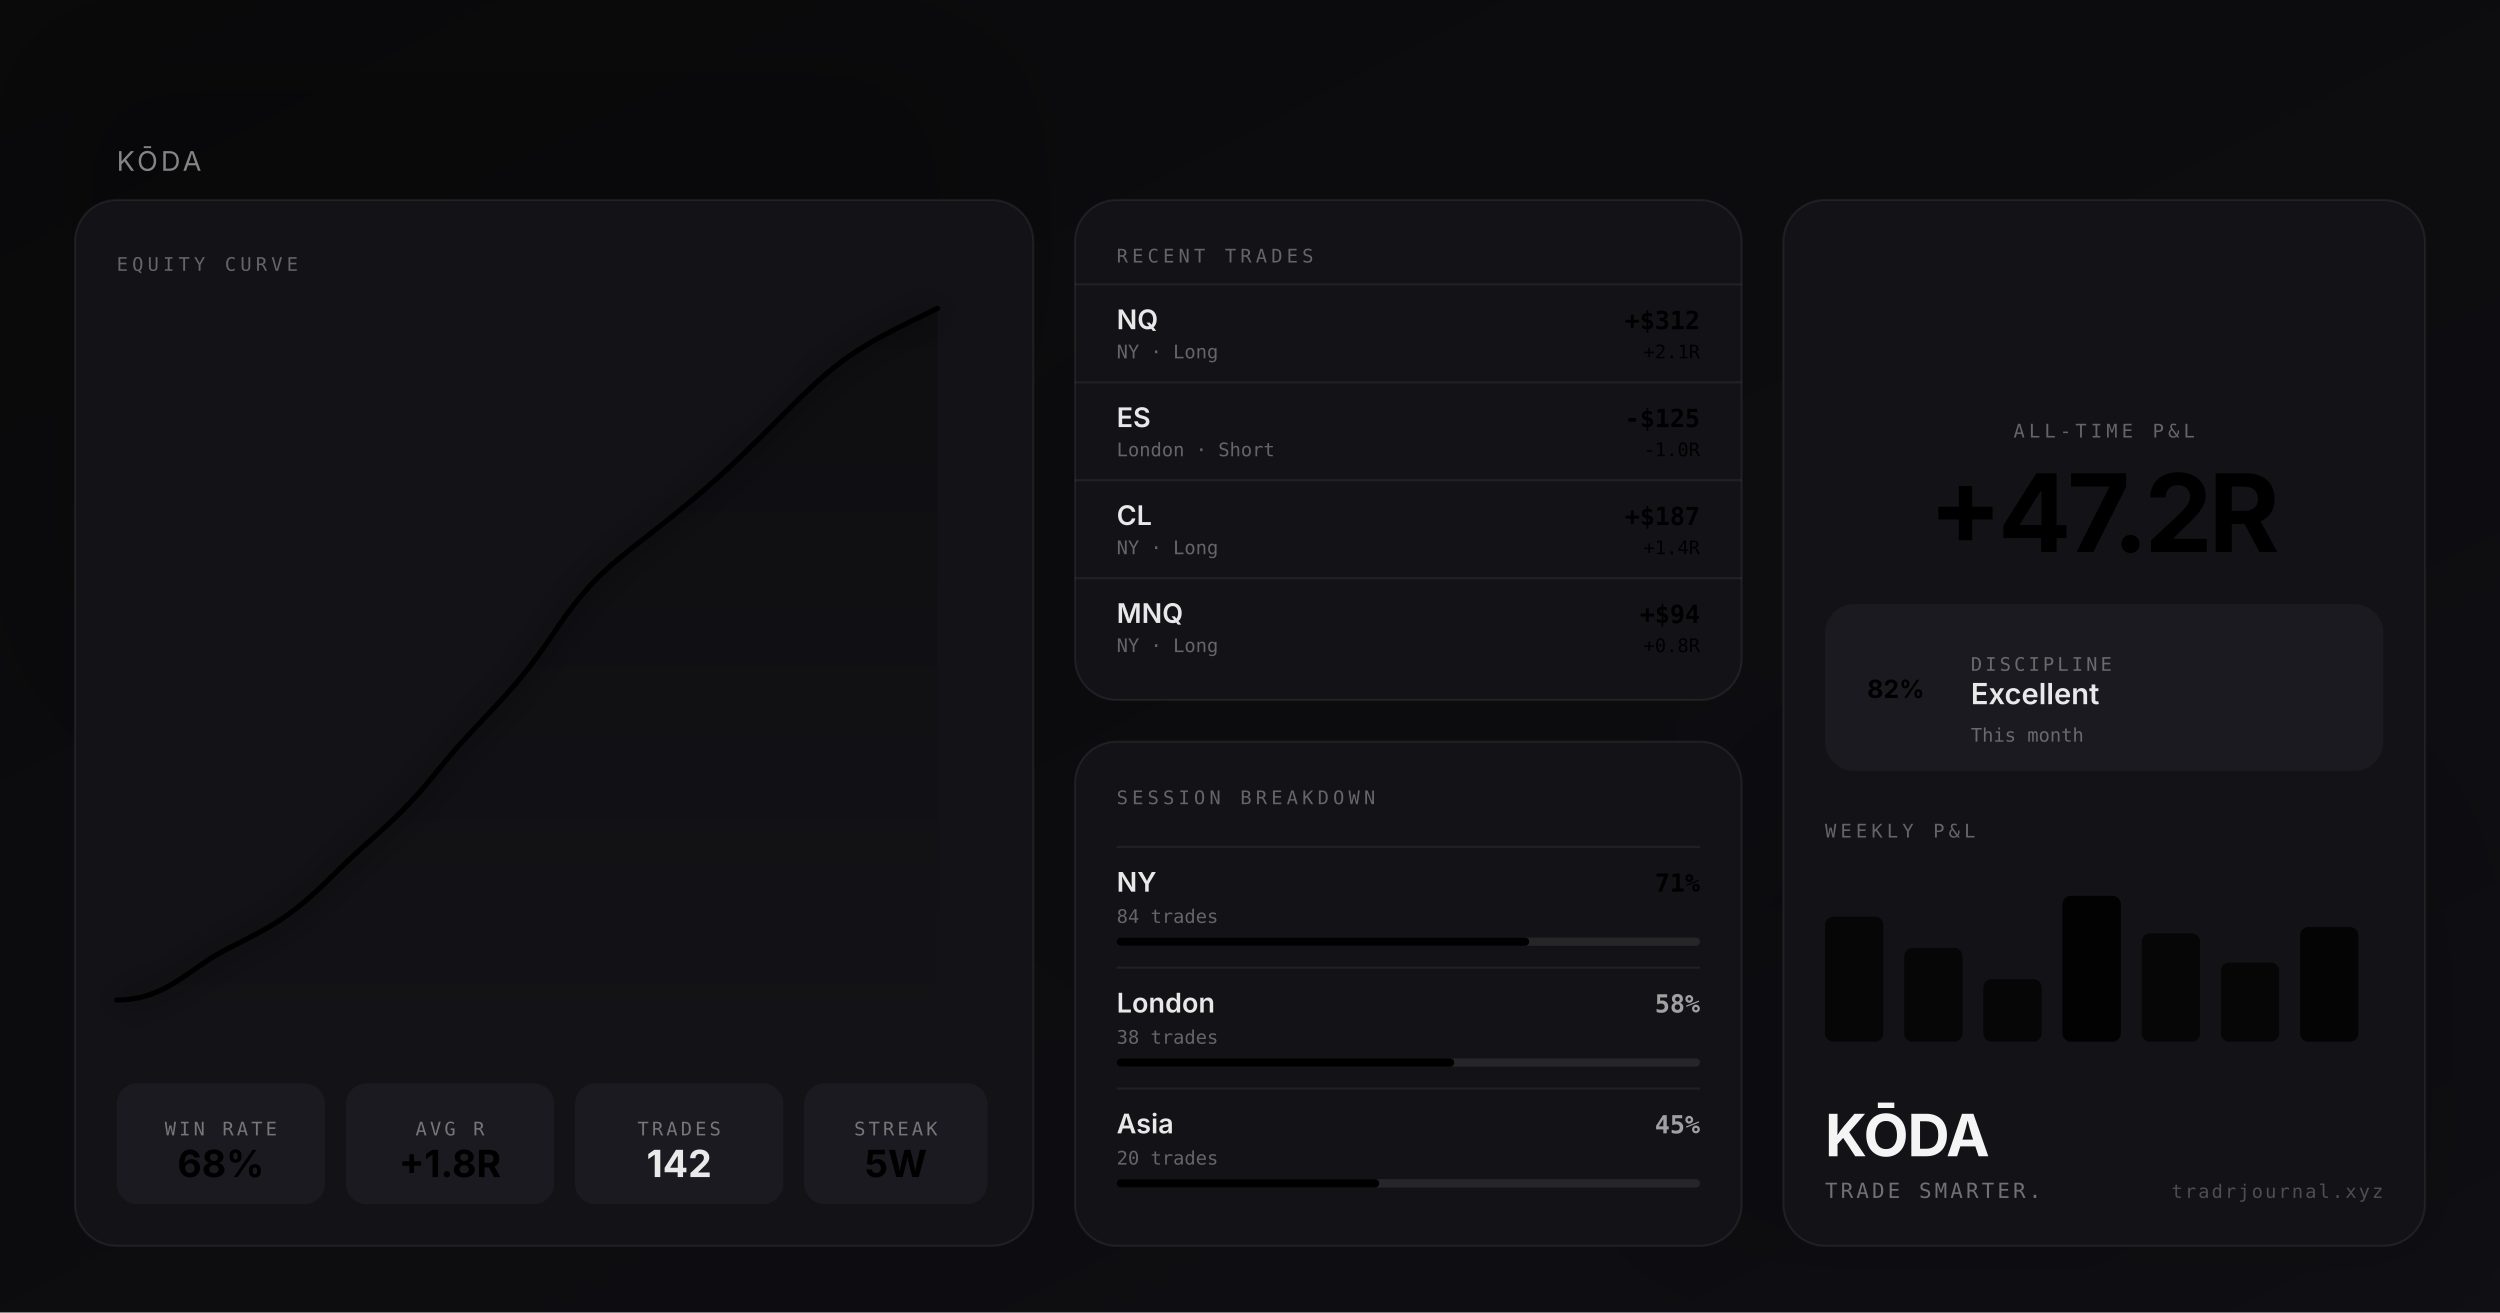
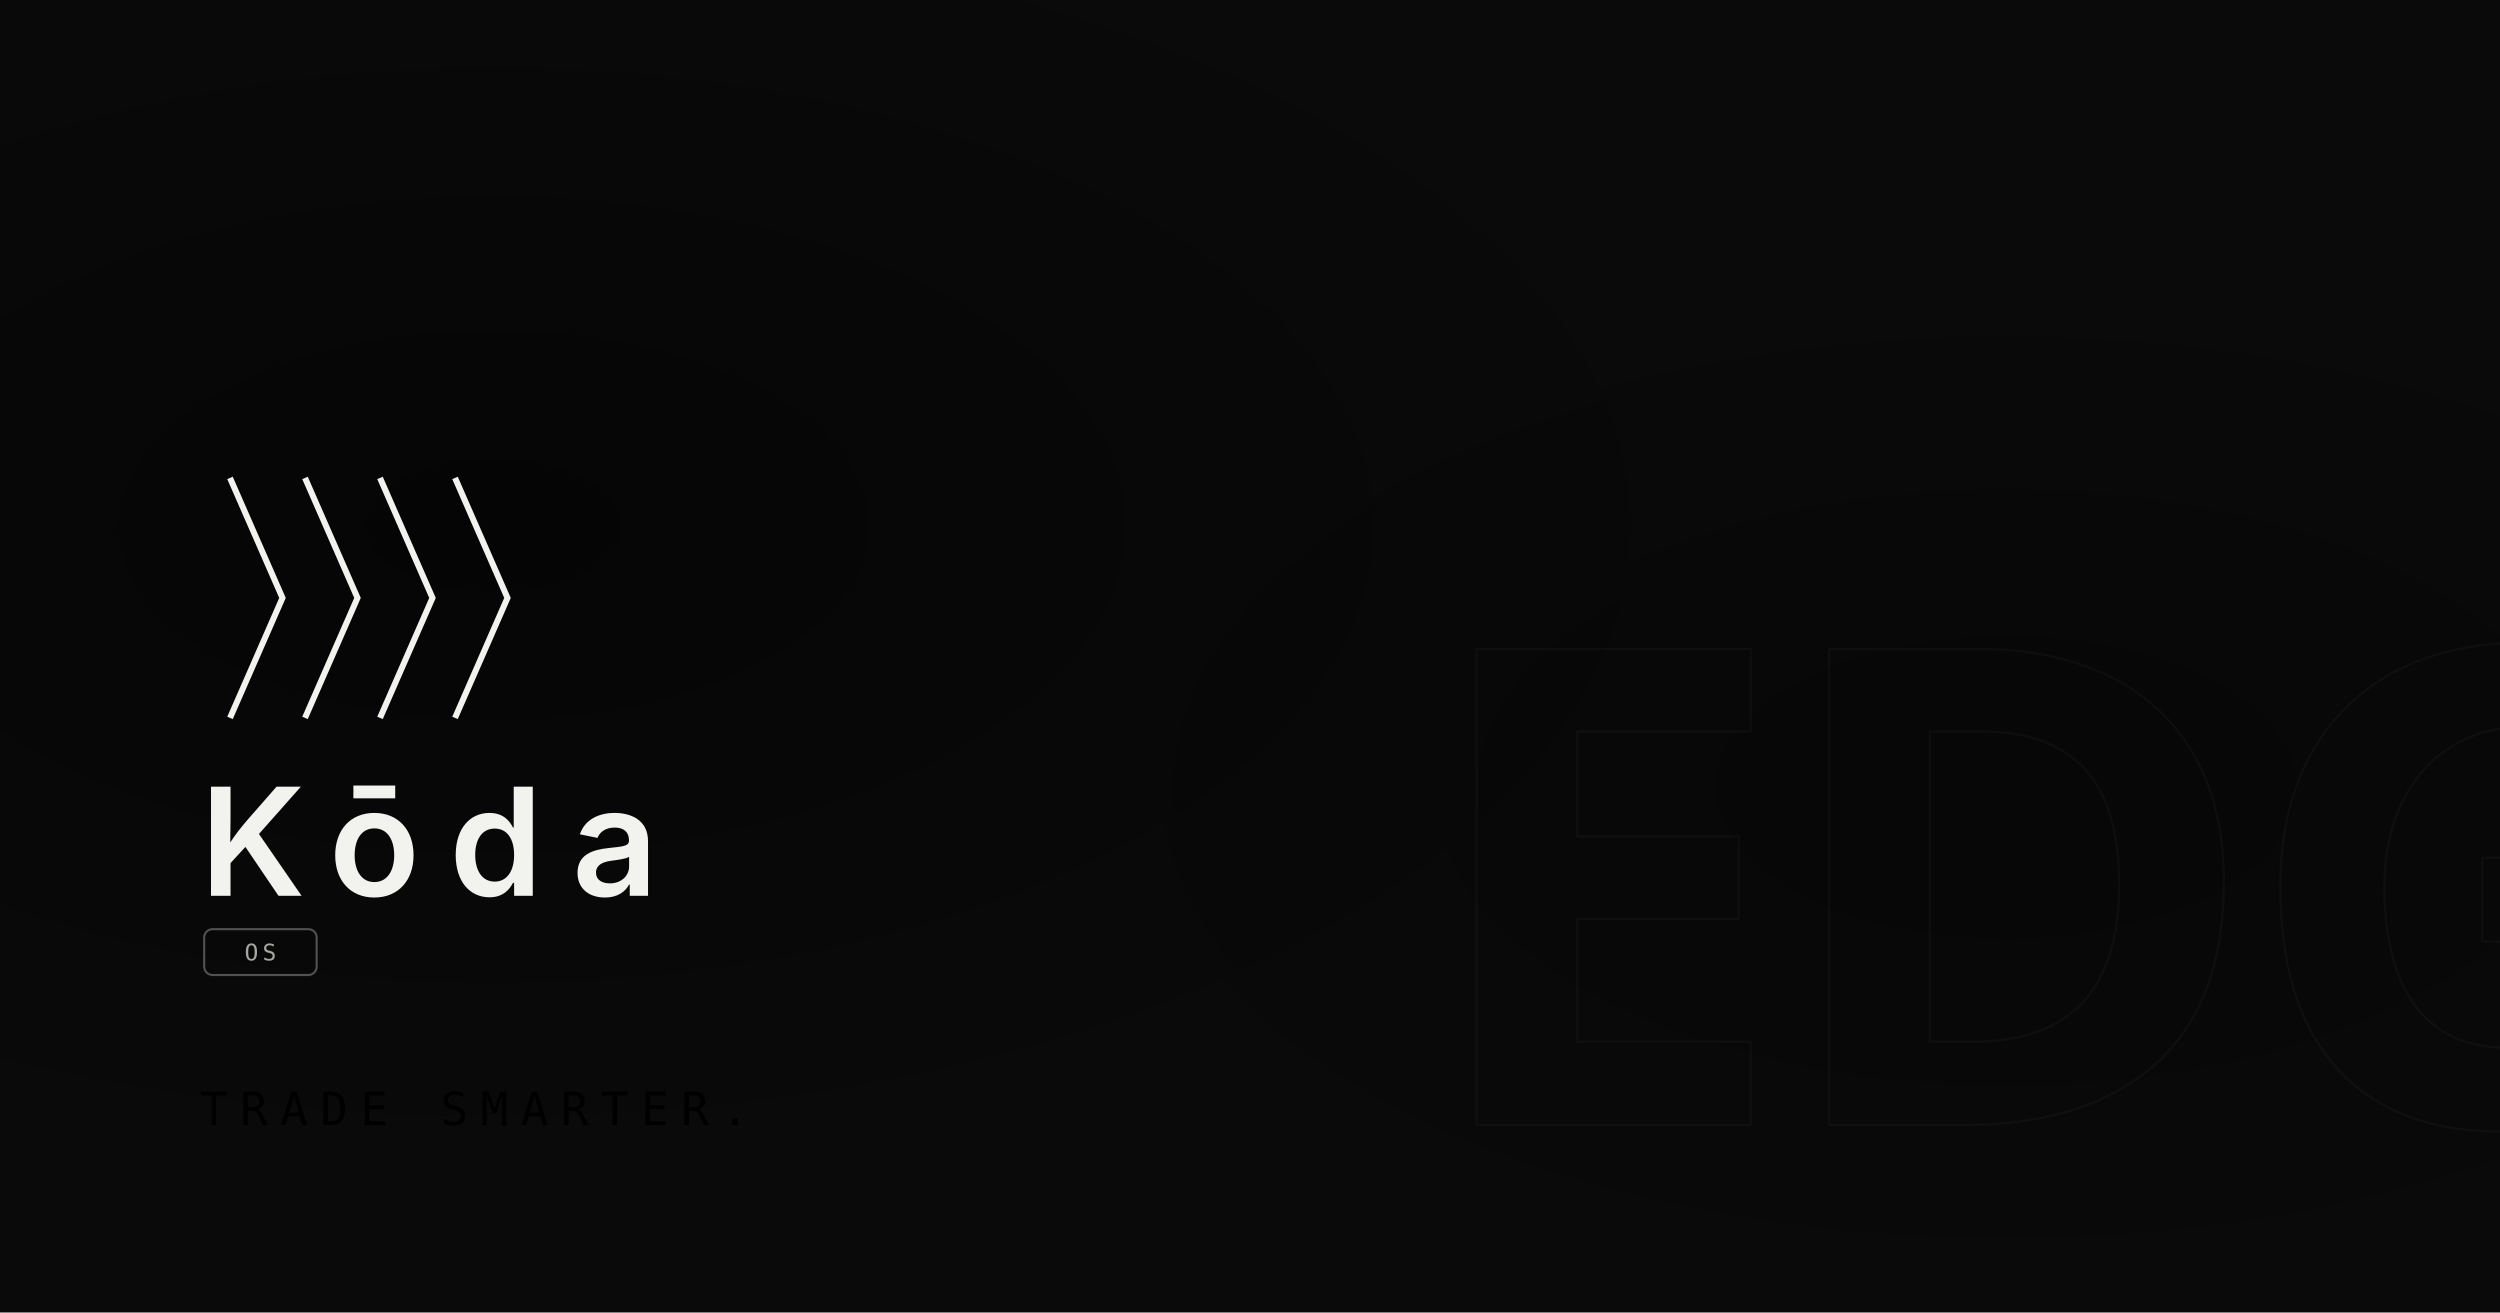
<svg xmlns="http://www.w3.org/2000/svg" viewBox="0 0 1200 630" width="1200" height="630">
  <defs>
-     <linearGradient id="bg" x1="0" y1="0" x2="1" y2="1">
-       <stop offset="0%" stop-color="#0A0A0B" />
-       <stop offset="100%" stop-color="#0f0f14" />
-     </linearGradient>
-     <linearGradient id="green" x1="0" y1="0" x2="0" y2="1">
-       <stop offset="0%" stop-color="oklch(0.78 0.18 152)" stop-opacity="0.9" />
-       <stop offset="100%" stop-color="oklch(0.78 0.18 152)" stop-opacity="0.2" />
-     </linearGradient>
-     <linearGradient id="red" x1="0" y1="0" x2="0" y2="1">
-       <stop offset="0%" stop-color="oklch(0.70 0.21 25)" stop-opacity="0.9" />
-       <stop offset="100%" stop-color="oklch(0.70 0.21 25)" stop-opacity="0.2" />
-     </linearGradient>
-     <linearGradient id="equity" x1="0" y1="0" x2="1" y2="0">
-       <stop offset="0%" stop-color="oklch(0.74 0.16 250)" />
-       <stop offset="100%" stop-color="oklch(0.84 0.14 175)" />
-     </linearGradient>
-     <linearGradient id="equityFill" x1="0" y1="0" x2="0" y2="1">
-       <stop offset="0%" stop-color="oklch(0.74 0.16 250)" stop-opacity="0.25" />
-       <stop offset="100%" stop-color="oklch(0.74 0.16 250)" stop-opacity="0" />
-     </linearGradient>
-     <filter id="glow">
-       <feGaussianBlur stdDeviation="8" result="blur" />
-       <feMerge>
-         <feMergeNode in="blur" />
-         <feMergeNode in="SourceGraphic" />
-       </feMerge>
-     </filter>
-     <filter id="blur40">
-       <feGaussianBlur stdDeviation="40" />
-     </filter>
-     <clipPath id="card1clip">
-       <rect x="36" y="96" width="460" height="502" rx="20" />
-     </clipPath>
-     <clipPath id="card2clip">
-       <rect x="516" y="96" width="320" height="240" rx="20" />
-     </clipPath>
-     <clipPath id="card3clip">
-       <rect x="516" y="356" width="320" height="242" rx="20" />
-     </clipPath>
-     <clipPath id="card4clip">
-       <rect x="856" y="96" width="308" height="502" rx="20" />
-     </clipPath>
+     <radialGradient id="orb1" cx="20%" cy="40%" r="50%">
+       <stop offset="0%" stop-color="oklch(0.55 0.22 252)" stop-opacity="0.5" />
+       <stop offset="100%" stop-color="transparent" />
+     </radialGradient>
+     <radialGradient id="orb2" cx="80%" cy="60%" r="40%">
+       <stop offset="0%" stop-color="oklch(0.68 0.18 175)" stop-opacity="0.35" />
+       <stop offset="100%" stop-color="transparent" />
+     </radialGradient>
  </defs>
-   <rect width="1200" height="630" fill="url(#bg)" />
-   <circle cx="200" cy="100" r="280" fill="oklch(0.55 0.22 252)" filter="url(#blur40)" opacity="0.18" />
-   <circle cx="1000" cy="530" r="220" fill="oklch(0.68 0.18 175)" filter="url(#blur40)" opacity="0.14" />
-   <circle cx="620" cy="320" r="180" fill="oklch(0.45 0.20 268)" filter="url(#blur40)" opacity="0.10" />
-   <rect x="36" y="96" width="460" height="502" rx="20" fill="#131317" stroke="rgba(255,255,255,0.07)" stroke-width="1" />
-   <path d="M56,480 C80,480 90,465 110,455 S140,440 160,420 S190,395 210,370 S245,335 265,305 S295,270 320,250 S355,220 380,195 S415,165 450,148 L450,510 L56,510 Z" fill="url(#equityFill)" clip-path="url(#card1clip)" />
-   <path d="M56,480 C80,480 90,465 110,455 S140,440 160,420 S190,395 210,370 S245,335 265,305 S295,270 320,250 S355,220 380,195 S415,165 450,148" fill="none" stroke="url(#equity)" stroke-width="2.5" stroke-linecap="round" filter="url(#glow)" clip-path="url(#card1clip)" />
-   <text x="56" y="130" font-family="'SF Mono', 'Geist Mono', monospace" font-size="9" fill="rgba(255,255,255,0.35)" letter-spacing="2">EQUITY CURVE</text>
-   <text x="56" y="82" font-family="'SF Pro Display', 'Geist', system-ui, sans-serif" font-size="13" fill="rgba(255,255,255,0.5)" letter-spacing="1.5">KŌDA</text>
-   <circle cx="90" cy="500" r="0" fill="none" />
-   <rect x="56" y="520" width="100" height="58" rx="10" fill="#1A1A20" />
-   <text x="106" y="545" text-anchor="middle" font-family="'SF Mono', 'Geist Mono', monospace" font-size="9" fill="rgba(255,255,255,0.4)" letter-spacing="1.5">WIN RATE</text>
-   <text x="106" y="565" text-anchor="middle" font-family="'SF Pro Display', 'Geist', system-ui, sans-serif" font-size="18" font-weight="700" fill="oklch(0.78 0.18 152)">68%</text>
-   <rect x="166" y="520" width="100" height="58" rx="10" fill="#1A1A20" />
-   <text x="216" y="545" text-anchor="middle" font-family="'SF Mono', 'Geist Mono', monospace" font-size="9" fill="rgba(255,255,255,0.4)" letter-spacing="1.5">AVG R</text>
-   <text x="216" y="565" text-anchor="middle" font-family="'SF Pro Display', 'Geist', system-ui, sans-serif" font-size="18" font-weight="700" fill="oklch(0.78 0.18 152)">+1.8R</text>
-   <rect x="276" y="520" width="100" height="58" rx="10" fill="#1A1A20" />
-   <text x="326" y="545" text-anchor="middle" font-family="'SF Mono', 'Geist Mono', monospace" font-size="9" fill="rgba(255,255,255,0.4)" letter-spacing="1.5">TRADES</text>
-   <text x="326" y="565" text-anchor="middle" font-family="'SF Pro Display', 'Geist', system-ui, sans-serif" font-size="18" font-weight="700" fill="rgba(255,255,255,0.9)">142</text>
-   <rect x="386" y="520" width="88" height="58" rx="10" fill="#1A1A20" />
-   <text x="430" y="545" text-anchor="middle" font-family="'SF Mono', 'Geist Mono', monospace" font-size="9" fill="rgba(255,255,255,0.4)" letter-spacing="1.5">STREAK</text>
-   <text x="430" y="565" text-anchor="middle" font-family="'SF Pro Display', 'Geist', system-ui, sans-serif" font-size="18" font-weight="700" fill="oklch(0.78 0.18 152)">5W</text>
-   <rect x="516" y="96" width="320" height="240" rx="20" fill="#131317" stroke="rgba(255,255,255,0.07)" stroke-width="1" />
-   <text x="536" y="126" font-family="'SF Mono', 'Geist Mono', monospace" font-size="9" fill="rgba(255,255,255,0.35)" letter-spacing="2">RECENT TRADES</text>
-   <rect x="516" y="136" width="320" height="1" fill="rgba(255,255,255,0.06)" />
-   <text x="536" y="158" font-family="'SF Pro Display', 'Geist', system-ui, sans-serif" font-size="13" font-weight="600" fill="rgba(255,255,255,0.9)">NQ</text>
-   <text x="536" y="172" font-family="'SF Mono', 'Geist Mono', monospace" font-size="9" fill="rgba(255,255,255,0.35)">NY · Long</text>
-   <text x="816" y="158" text-anchor="end" font-family="'SF Mono', 'Geist Mono', monospace" font-size="12" font-weight="600" fill="oklch(0.78 0.18 152)">+$312</text>
-   <text x="816" y="172" text-anchor="end" font-family="'SF Mono', 'Geist Mono', monospace" font-size="9" fill="oklch(0.78 0.18 152)">+2.1R</text>
-   <rect x="516" y="183" width="320" height="1" fill="rgba(255,255,255,0.06)" />
-   <text x="536" y="205" font-family="'SF Pro Display', 'Geist', system-ui, sans-serif" font-size="13" font-weight="600" fill="rgba(255,255,255,0.9)">ES</text>
-   <text x="536" y="219" font-family="'SF Mono', 'Geist Mono', monospace" font-size="9" fill="rgba(255,255,255,0.35)">London · Short</text>
-   <text x="816" y="205" text-anchor="end" font-family="'SF Mono', 'Geist Mono', monospace" font-size="12" font-weight="600" fill="oklch(0.70 0.21 25)">-$125</text>
-   <text x="816" y="219" text-anchor="end" font-family="'SF Mono', 'Geist Mono', monospace" font-size="9" fill="oklch(0.70 0.21 25)">-1.0R</text>
-   <rect x="516" y="230" width="320" height="1" fill="rgba(255,255,255,0.06)" />
-   <text x="536" y="252" font-family="'SF Pro Display', 'Geist', system-ui, sans-serif" font-size="13" font-weight="600" fill="rgba(255,255,255,0.9)">CL</text>
-   <text x="536" y="266" font-family="'SF Mono', 'Geist Mono', monospace" font-size="9" fill="rgba(255,255,255,0.35)">NY · Long</text>
-   <text x="816" y="252" text-anchor="end" font-family="'SF Mono', 'Geist Mono', monospace" font-size="12" font-weight="600" fill="oklch(0.78 0.18 152)">+$187</text>
-   <text x="816" y="266" text-anchor="end" font-family="'SF Mono', 'Geist Mono', monospace" font-size="9" fill="oklch(0.78 0.18 152)">+1.4R</text>
-   <rect x="516" y="277" width="320" height="1" fill="rgba(255,255,255,0.06)" />
-   <text x="536" y="299" font-family="'SF Pro Display', 'Geist', system-ui, sans-serif" font-size="13" font-weight="600" fill="rgba(255,255,255,0.9)">MNQ</text>
-   <text x="536" y="313" font-family="'SF Mono', 'Geist Mono', monospace" font-size="9" fill="rgba(255,255,255,0.35)">NY · Long</text>
-   <text x="816" y="299" text-anchor="end" font-family="'SF Mono', 'Geist Mono', monospace" font-size="12" font-weight="600" fill="oklch(0.78 0.18 152)">+$94</text>
-   <text x="816" y="313" text-anchor="end" font-family="'SF Mono', 'Geist Mono', monospace" font-size="9" fill="oklch(0.78 0.18 152)">+0.8R</text>
-   <rect x="516" y="356" width="320" height="242" rx="20" fill="#131317" stroke="rgba(255,255,255,0.07)" stroke-width="1" />
-   <text x="536" y="386" font-family="'SF Mono', 'Geist Mono', monospace" font-size="9" fill="rgba(255,255,255,0.35)" letter-spacing="2">SESSION BREAKDOWN</text>
-   <rect x="536" y="406" width="280" height="1" fill="rgba(255,255,255,0.06)" />
-   <text x="536" y="428" font-family="'SF Pro Display', 'Geist', system-ui, sans-serif" font-size="13" font-weight="600" fill="rgba(255,255,255,0.9)">NY</text>
-   <text x="536" y="443" font-family="'SF Mono', 'Geist Mono', monospace" font-size="9" fill="rgba(255,255,255,0.35)">84 trades</text>
-   <text x="816" y="428" text-anchor="end" font-family="'SF Mono', 'Geist Mono', monospace" font-size="12" font-weight="600" fill="oklch(0.78 0.18 152)">71%</text>
-   <rect x="536" y="450" width="280" height="4" rx="2" fill="rgba(255,255,255,0.08)" />
-   <rect x="536" y="450" width="198" height="4" rx="2" fill="oklch(0.78 0.18 152)" />
-   <rect x="536" y="464" width="280" height="1" fill="rgba(255,255,255,0.06)" />
-   <text x="536" y="486" font-family="'SF Pro Display', 'Geist', system-ui, sans-serif" font-size="13" font-weight="600" fill="rgba(255,255,255,0.9)">London</text>
-   <text x="536" y="501" font-family="'SF Mono', 'Geist Mono', monospace" font-size="9" fill="rgba(255,255,255,0.35)">38 trades</text>
-   <text x="816" y="486" text-anchor="end" font-family="'SF Mono', 'Geist Mono', monospace" font-size="12" font-weight="600" fill="rgba(255,255,255,0.6)">58%</text>
-   <rect x="536" y="508" width="280" height="4" rx="2" fill="rgba(255,255,255,0.08)" />
-   <rect x="536" y="508" width="162" height="4" rx="2" fill="oklch(0.74 0.16 250)" />
-   <rect x="536" y="522" width="280" height="1" fill="rgba(255,255,255,0.06)" />
-   <text x="536" y="544" font-family="'SF Pro Display', 'Geist', system-ui, sans-serif" font-size="13" font-weight="600" fill="rgba(255,255,255,0.9)">Asia</text>
-   <text x="536" y="559" font-family="'SF Mono', 'Geist Mono', monospace" font-size="9" fill="rgba(255,255,255,0.35)">20 trades</text>
-   <text x="816" y="544" text-anchor="end" font-family="'SF Mono', 'Geist Mono', monospace" font-size="12" font-weight="600" fill="rgba(255,255,255,0.6)">45%</text>
-   <rect x="536" y="566" width="280" height="4" rx="2" fill="rgba(255,255,255,0.08)" />
-   <rect x="536" y="566" width="126" height="4" rx="2" fill="oklch(0.70 0.21 25)" />
-   <rect x="856" y="96" width="308" height="502" rx="20" fill="#131317" stroke="rgba(255,255,255,0.07)" stroke-width="1" />
-   <text x="1010" y="210" text-anchor="middle" font-family="'SF Mono', 'Geist Mono', monospace" font-size="9" fill="rgba(255,255,255,0.35)" letter-spacing="2">ALL-TIME P&amp;L</text>
-   <text x="1010" y="265" text-anchor="middle" font-family="'SF Pro Display', 'Geist', system-ui, sans-serif" font-size="52" font-weight="700" fill="oklch(0.78 0.18 152)" letter-spacing="-2">+47.2R</text>
-   <rect x="876" y="290" width="268" height="80" rx="14" fill="#1A1A20" />
-   <circle cx="910" cy="330" r="24" fill="none" stroke="oklch(0.78 0.18 152)" stroke-width="3" />
-   <text x="910" y="335" text-anchor="middle" font-family="'SF Pro Display', 'Geist', system-ui, sans-serif" font-size="12" font-weight="700" fill="oklch(0.78 0.18 152)">82%</text>
-   <text x="946" y="322" font-family="'SF Mono', 'Geist Mono', monospace" font-size="9" fill="rgba(255,255,255,0.35)" letter-spacing="1.5">DISCIPLINE</text>
-   <text x="946" y="338" font-family="'SF Pro Display', 'Geist', system-ui, sans-serif" font-size="14" font-weight="600" fill="rgba(255,255,255,0.9)">Excellent</text>
-   <text x="946" y="356" font-family="'SF Mono', 'Geist Mono', monospace" font-size="9" fill="rgba(255,255,255,0.35)">This month</text>
-   <text x="876" y="402" font-family="'SF Mono', 'Geist Mono', monospace" font-size="9" fill="rgba(255,255,255,0.35)" letter-spacing="2">WEEKLY P&amp;L</text>
-   <rect x="876" y="440" width="28" height="60" rx="4" fill="oklch(0.78 0.18 152)" opacity="0.7" />
-   <rect x="914" y="455" width="28" height="45" rx="4" fill="oklch(0.78 0.18 152)" opacity="0.7" />
-   <rect x="952" y="470" width="28" height="30" rx="4" fill="oklch(0.70 0.21 25)" opacity="0.7" />
-   <rect x="990" y="430" width="28" height="70" rx="4" fill="oklch(0.78 0.18 152)" opacity="0.9" />
-   <rect x="1028" y="448" width="28" height="52" rx="4" fill="oklch(0.78 0.18 152)" opacity="0.7" />
-   <rect x="1066" y="462" width="28" height="38" rx="4" fill="oklch(0.70 0.21 25)" opacity="0.7" />
-   <rect x="1104" y="445" width="28" height="55" rx="4" fill="oklch(0.78 0.18 152)" opacity="0.8" />
-   <text x="876" y="555" font-family="'SF Pro Display', 'Geist', system-ui, sans-serif" font-size="28" font-weight="700" fill="rgba(255,255,255,0.95)" letter-spacing="-0.5">KŌDA</text>
-   <text x="876" y="575" font-family="'SF Mono', 'Geist Mono', monospace" font-size="10" fill="rgba(255,255,255,0.4)" letter-spacing="1.5">TRADE SMARTER.</text>
-   <text x="1144" y="575" text-anchor="end" font-family="'SF Mono', 'Geist Mono', monospace" font-size="9" fill="rgba(255,255,255,0.25)" letter-spacing="1">tradrjournal.xyz</text>
+   <rect width="1200" height="630" fill="#0A0A0B" />
+   <rect width="1200" height="630" fill="url(#orb1)" />
+   <rect width="1200" height="630" fill="url(#orb2)" />
+   <g transform="translate(96, 215) scale(1.8)" stroke="#F2F2EE" stroke-width="1.6" stroke-linejoin="miter" fill="none">
+     <polyline points="8,8 22,40 8,72" />
+     <polyline points="28,8 42,40 28,72" />
+     <polyline points="48,8 62,40 48,72" />
+     <polyline points="68,8 82,40 68,72" />
+   </g>
+   <text x="96" y="430" font-family="Geist, Inter, system-ui, sans-serif" font-size="72" font-weight="600" letter-spacing="14" fill="#F2F2EE">Kōda</text>
+   <rect x="98" y="446" width="54" height="22" rx="4" fill="none" stroke="rgba(255,255,255,0.3)" stroke-width="1" />
+   <text x="125" y="461" font-family="'Geist Mono', monospace" font-size="11" font-weight="500" letter-spacing="2" fill="#A6A6A2" text-anchor="middle">OS</text>
+   <text x="96" y="540" font-family="'Geist Mono', monospace" font-size="22" font-weight="500" letter-spacing="6" fill="oklch(0.84 0.14 175)">TRADE SMARTER.</text>
+   <text x="680" y="540" font-family="Geist, sans-serif" font-size="320" font-weight="700" fill="none" stroke="rgba(255,255,255,0.03)" stroke-width="1" letter-spacing="-10">EDGE</text>
</svg>
